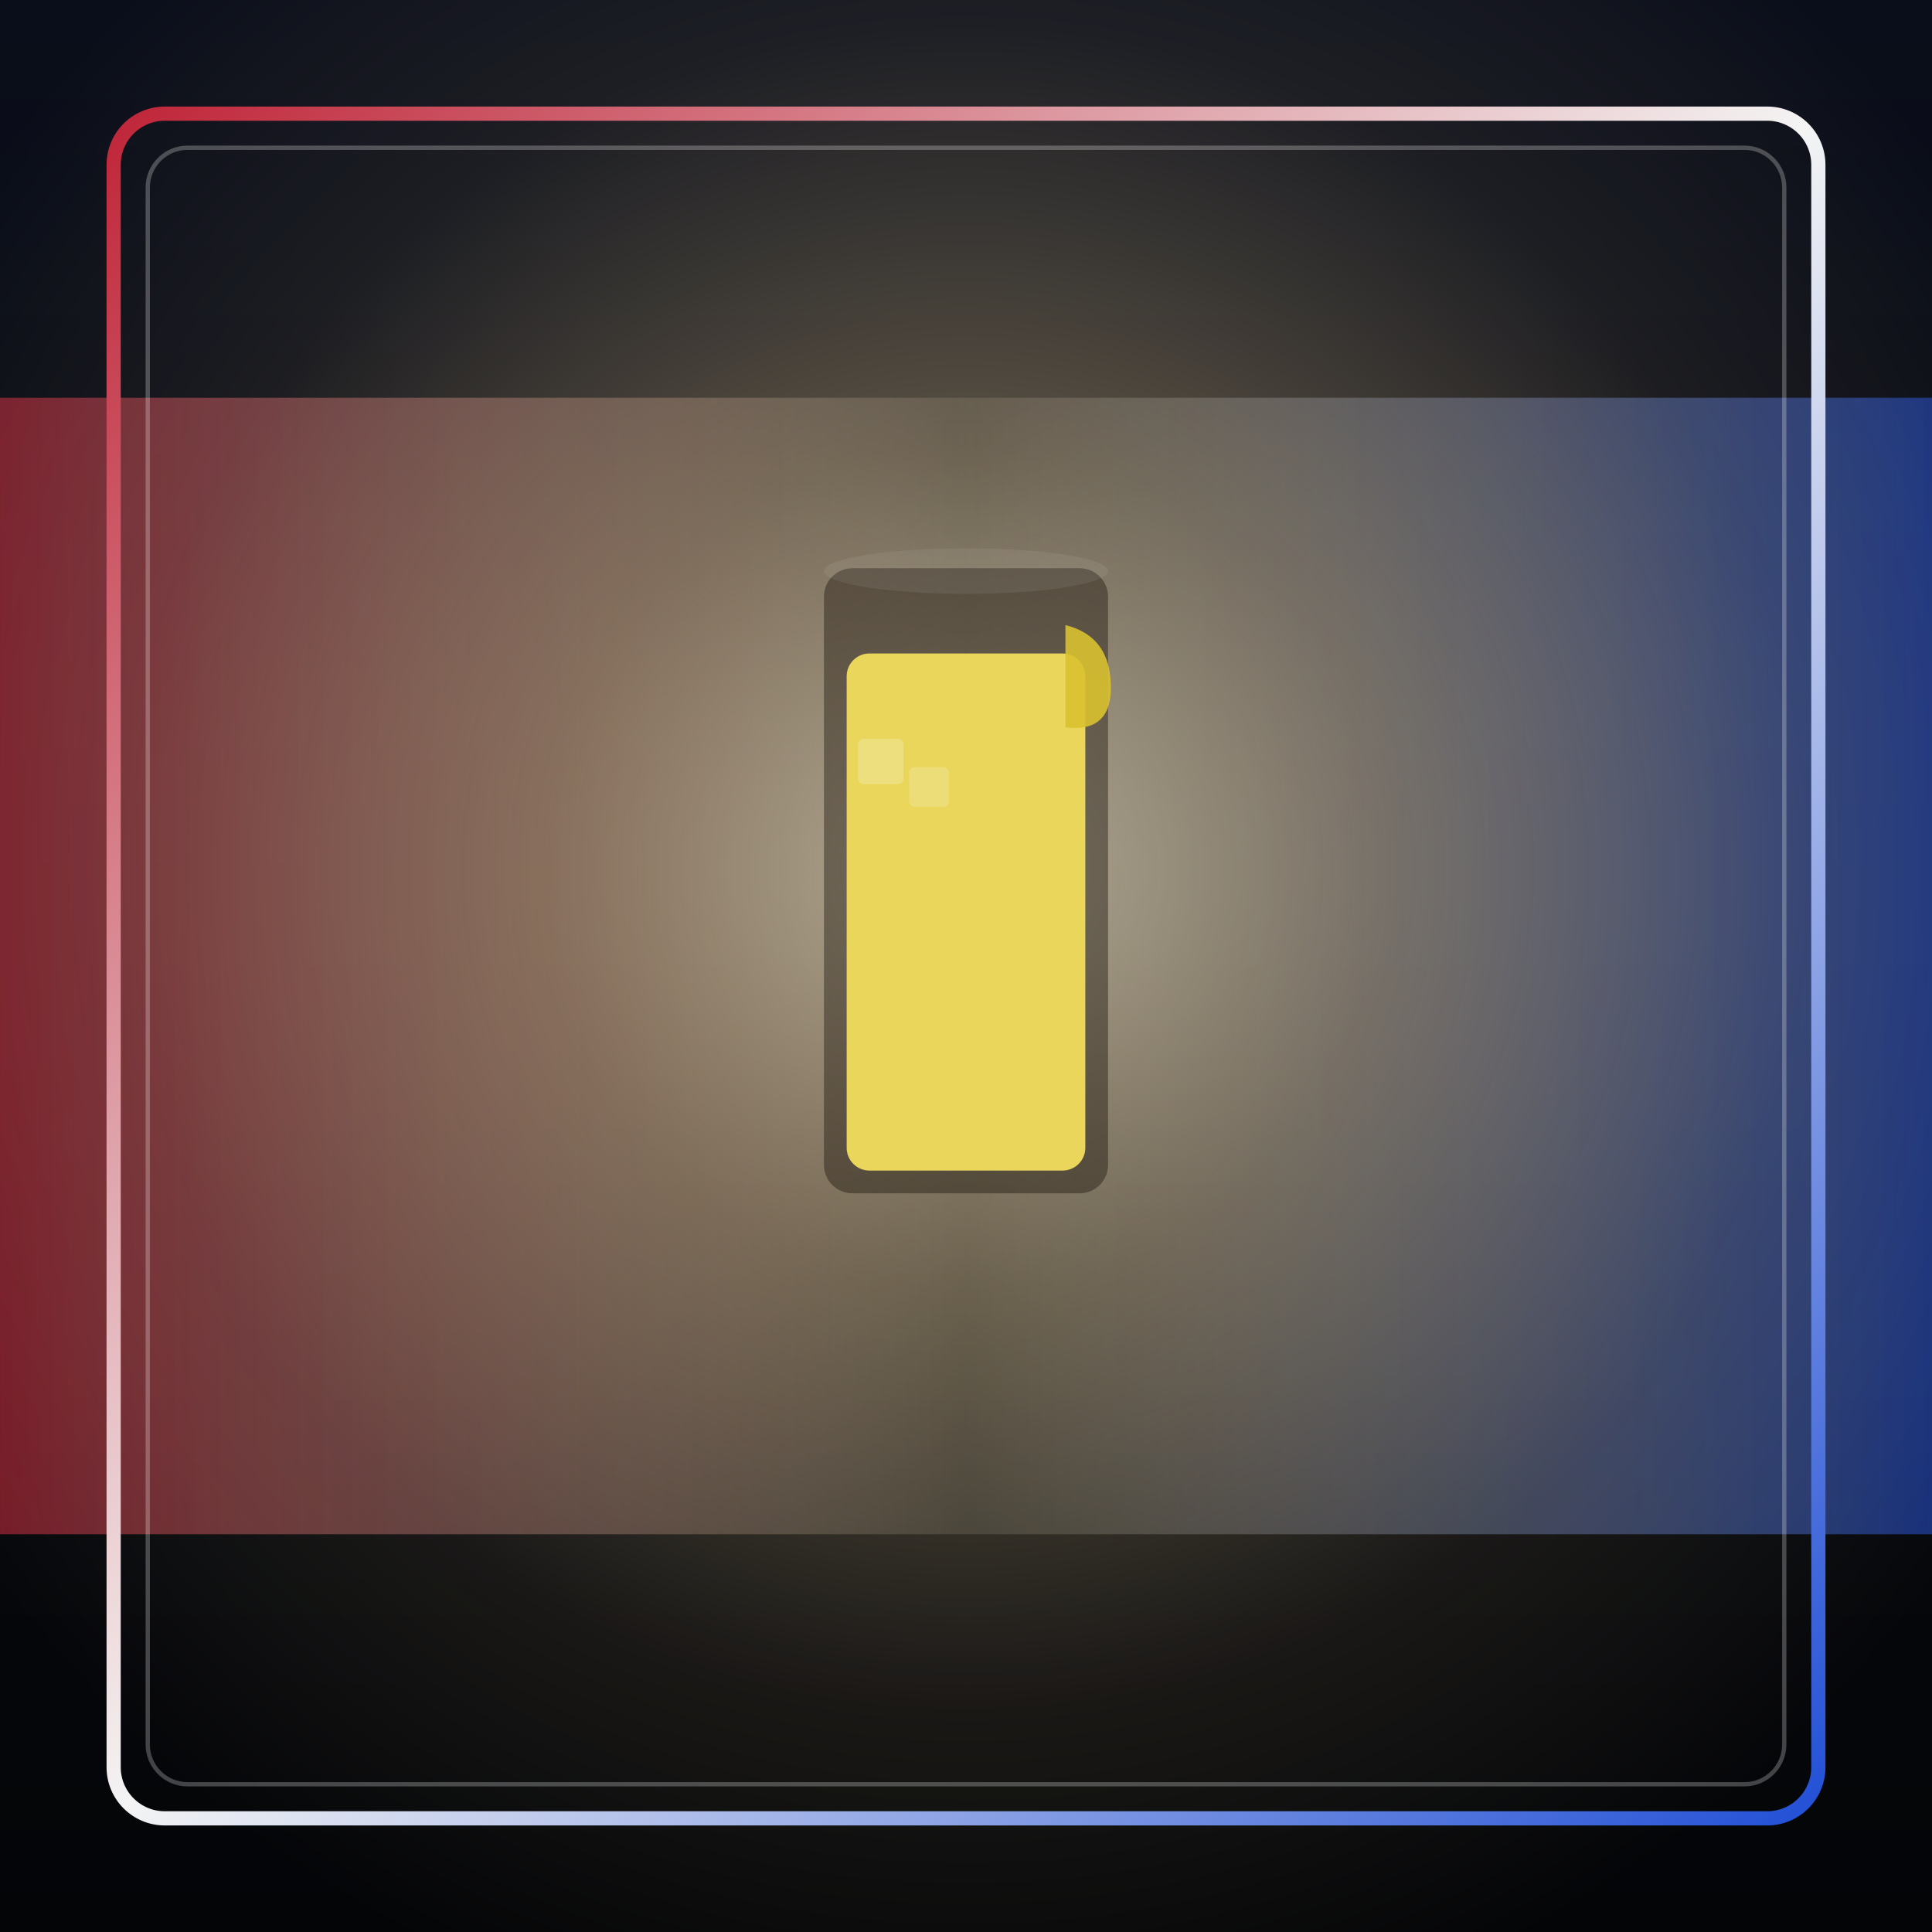
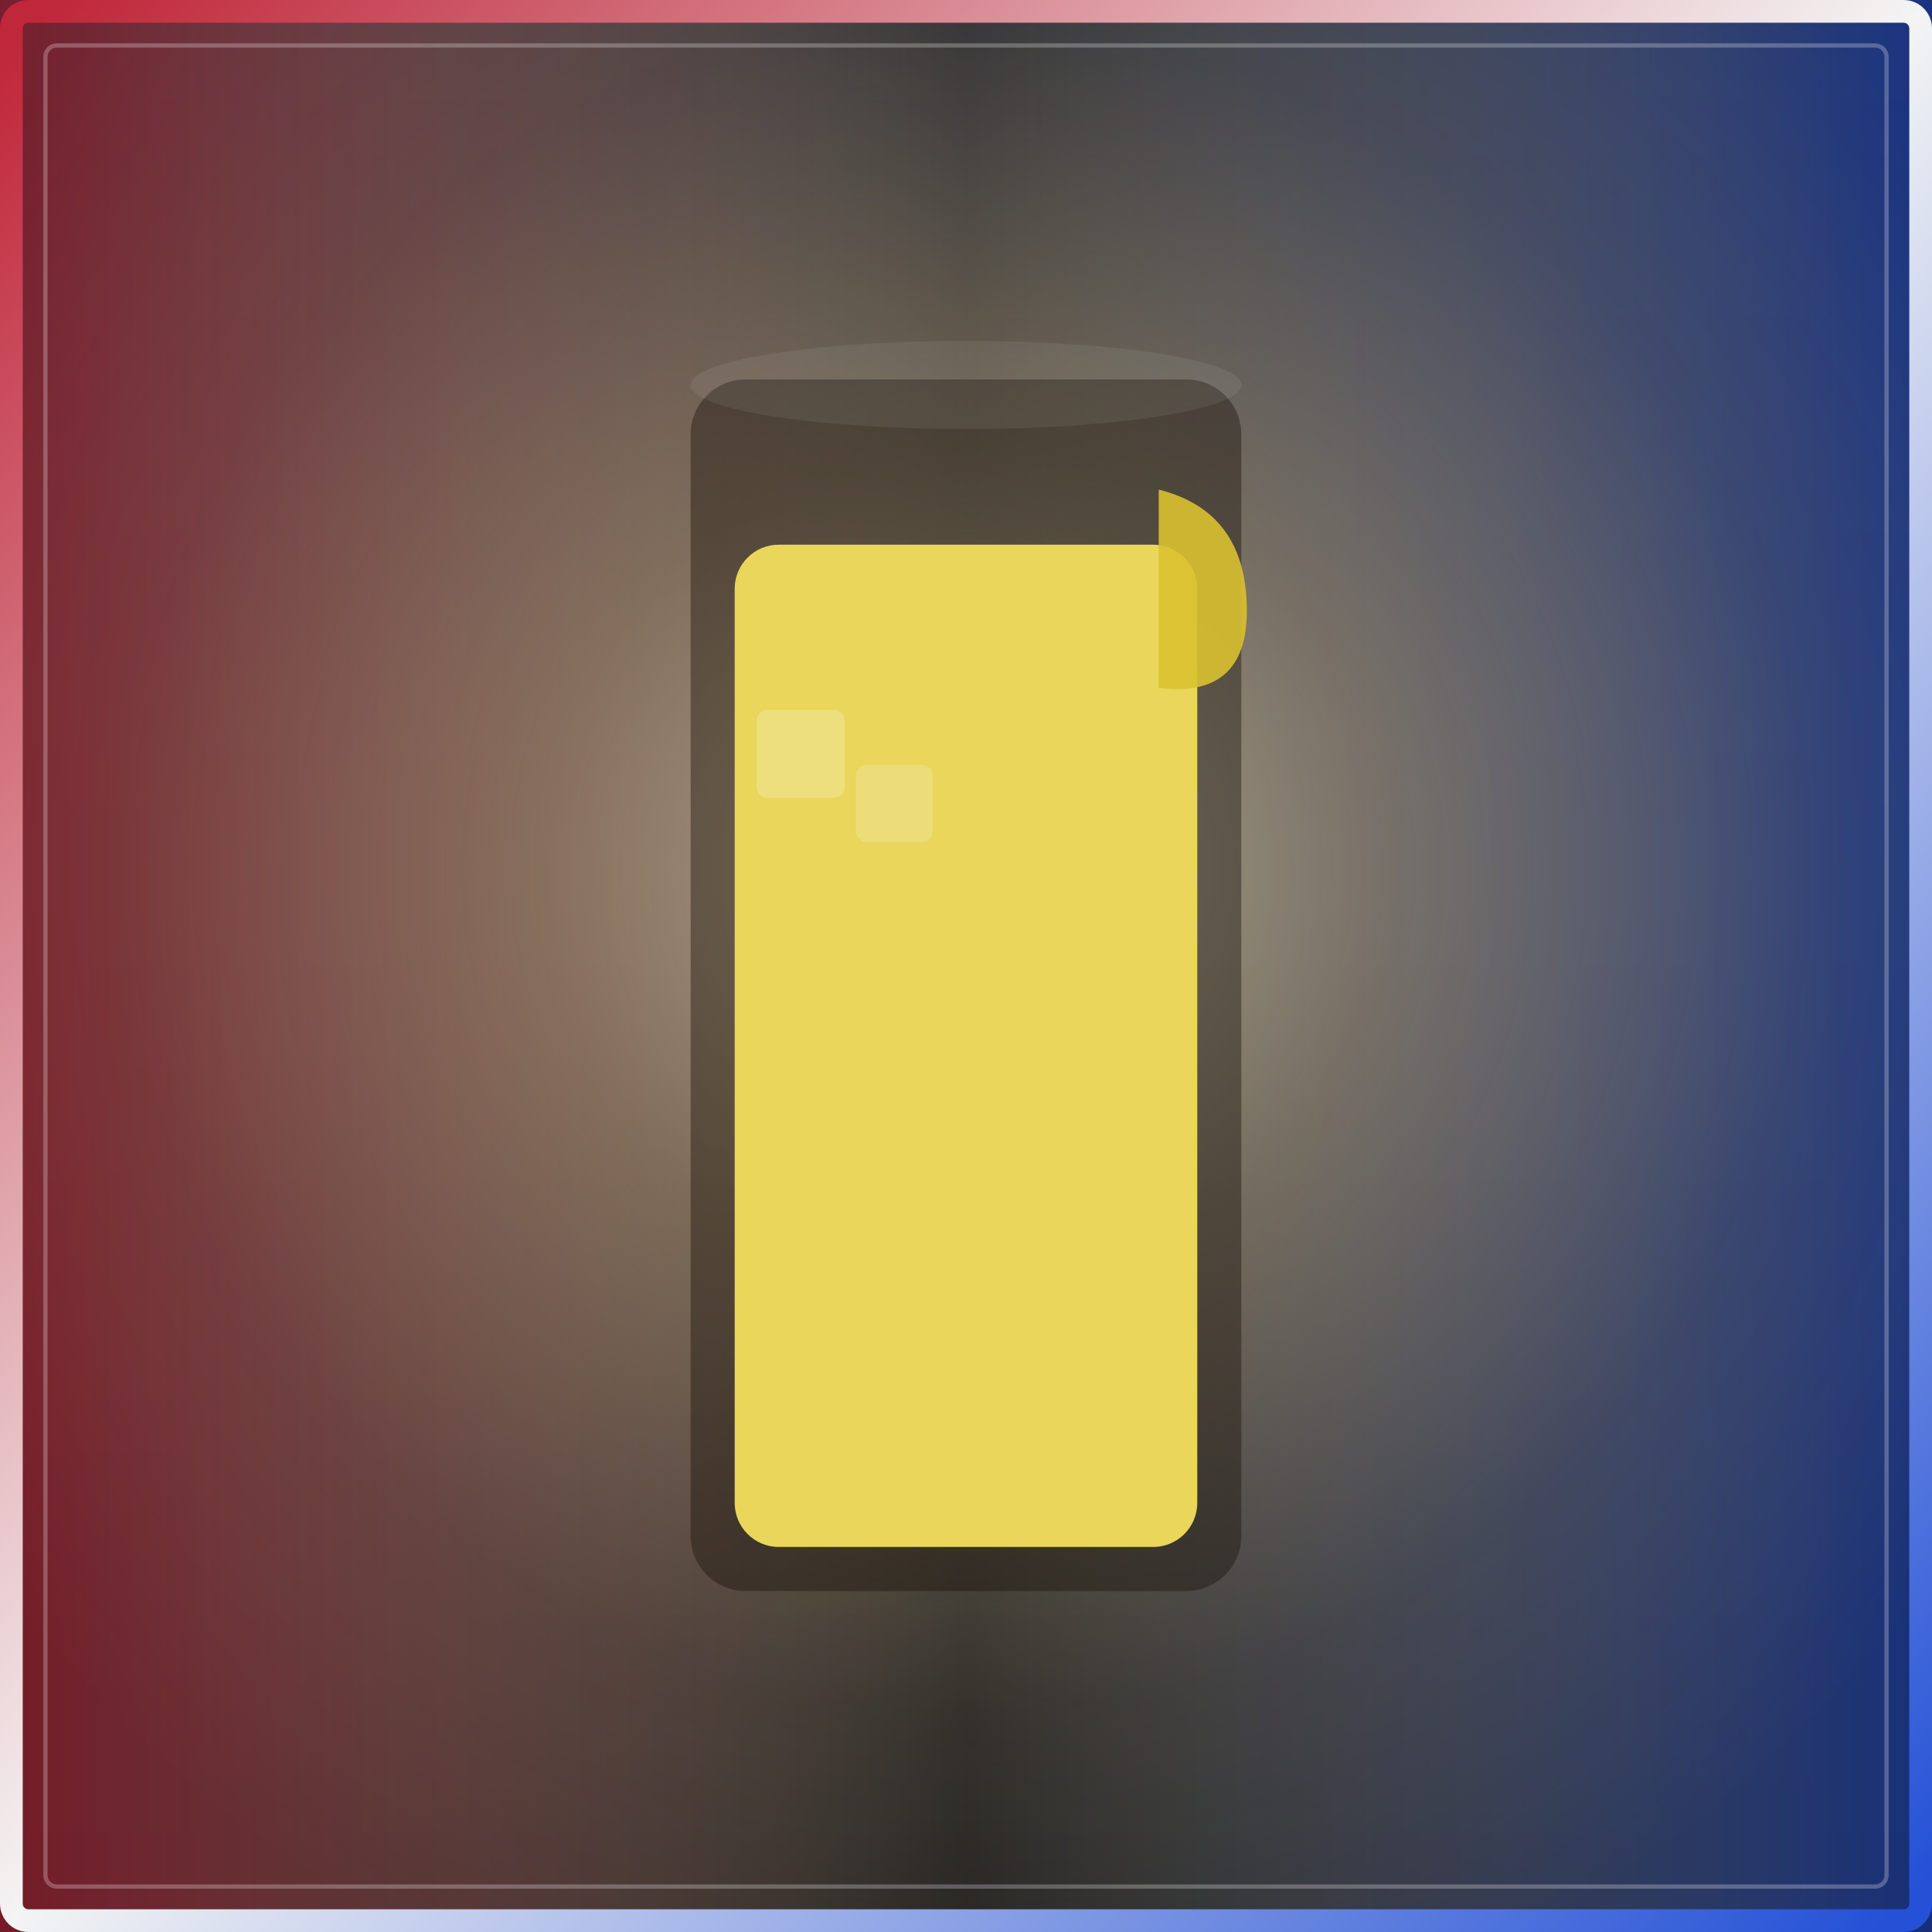
<svg xmlns="http://www.w3.org/2000/svg" width="100%" height="100%" viewBox="0 0 680 680" role="img">
  <defs>
    <linearGradient id="bgGrad" x1="0" y1="0" x2="0" y2="1">
      <stop offset="0" stop-color="#0a0e1a" />
      <stop offset="1" stop-color="#040507" />
    </linearGradient>
    <linearGradient id="patrioticBand" x1="0" y1="0" x2="1" y2="0">
      <stop offset="0" stop-color="#c0273a" stop-opacity="0.6" />
      <stop offset="0.5" stop-color="#fff4d6" stop-opacity="0.12" />
      <stop offset="1" stop-color="#2451d6" stop-opacity="0.55" />
    </linearGradient>
    <linearGradient id="frameGrad" x1="0" y1="0" x2="1" y2="1">
      <stop offset="0" stop-color="#c0273a" />
      <stop offset="0.5" stop-color="#f4f4f4" />
      <stop offset="1" stop-color="#2451d6" />
    </linearGradient>
    <radialGradient id="spot" cx="0.5" cy="0.45" r="0.62">
      <stop offset="0" stop-color="#fff4d6" stop-opacity="0.65" />
      <stop offset="0.35" stop-color="#ffdfa3" stop-opacity="0.32" />
      <stop offset="0.7" stop-color="#ffdfa3" stop-opacity="0.08" />
      <stop offset="1" stop-color="#ffdfa3" stop-opacity="0" />
    </radialGradient>
  </defs>
  <rect x="0" y="0" width="680" height="680" fill="url(#bgGrad)" />
-   <rect x="0" y="140" width="680" height="400" fill="url(#patrioticBand)" />
+   <rect x="0" y="0" width="680" height="680" fill="url(#patrioticBand)" />
  <rect x="0" y="0" width="680" height="680" fill="url(#spot)" />
-   <rect x="290" y="200" width="100" height="220" rx="10" fill="#160f08" opacity="0.4" />
-   <rect x="298" y="230" width="84" height="182" rx="8" fill="#e9d65a" />
-   <rect x="302" y="260" width="16" height="16" rx="2" fill="#ffffff" opacity="0.22" />
-   <rect x="320" y="270" width="14" height="14" rx="2" fill="#ffffff" opacity="0.18" />
-   <path d="M375 220 q16 4 16 22 q0 16 -16 14" fill="#d9c12f" opacity="0.9" />
-   <ellipse cx="340" cy="201" rx="50" ry="8" fill="#ffffff" opacity="0.07" />
-   <rect x="40" y="40" width="600" height="600" rx="18" fill="none" stroke="url(#frameGrad)" stroke-width="5" />
-   <rect x="52" y="52" width="576" height="576" rx="14" fill="none" stroke="#ffffff" stroke-opacity="0.25" stroke-width="1.5" />
+   <g transform="translate(-319.03,-254.10) scale(1.9383)">
+     <rect x="290" y="200" width="100" height="220" rx="10" fill="#160f08" opacity="0.4" />
+     <rect x="298" y="230" width="84" height="182" rx="8" fill="#e9d65a" />
+     <rect x="302" y="260" width="16" height="16" rx="2" fill="#ffffff" opacity="0.22" />
+     <rect x="320" y="270" width="14" height="14" rx="2" fill="#ffffff" opacity="0.18" />
+     <path d="M375 220 q16 4 16 22 q0 16 -16 14" fill="#d9c12f" opacity="0.9" />
+     <ellipse cx="340" cy="201" rx="50" ry="8" fill="#ffffff" opacity="0.07" />
+   </g>
+   <rect x="4" y="4" width="672" height="672" rx="6" fill="none" stroke="url(#frameGrad)" stroke-width="8" />
+   <rect x="16" y="16" width="648" height="648" rx="4" fill="none" stroke="#ffffff" stroke-opacity="0.25" stroke-width="1.5" />
</svg>
